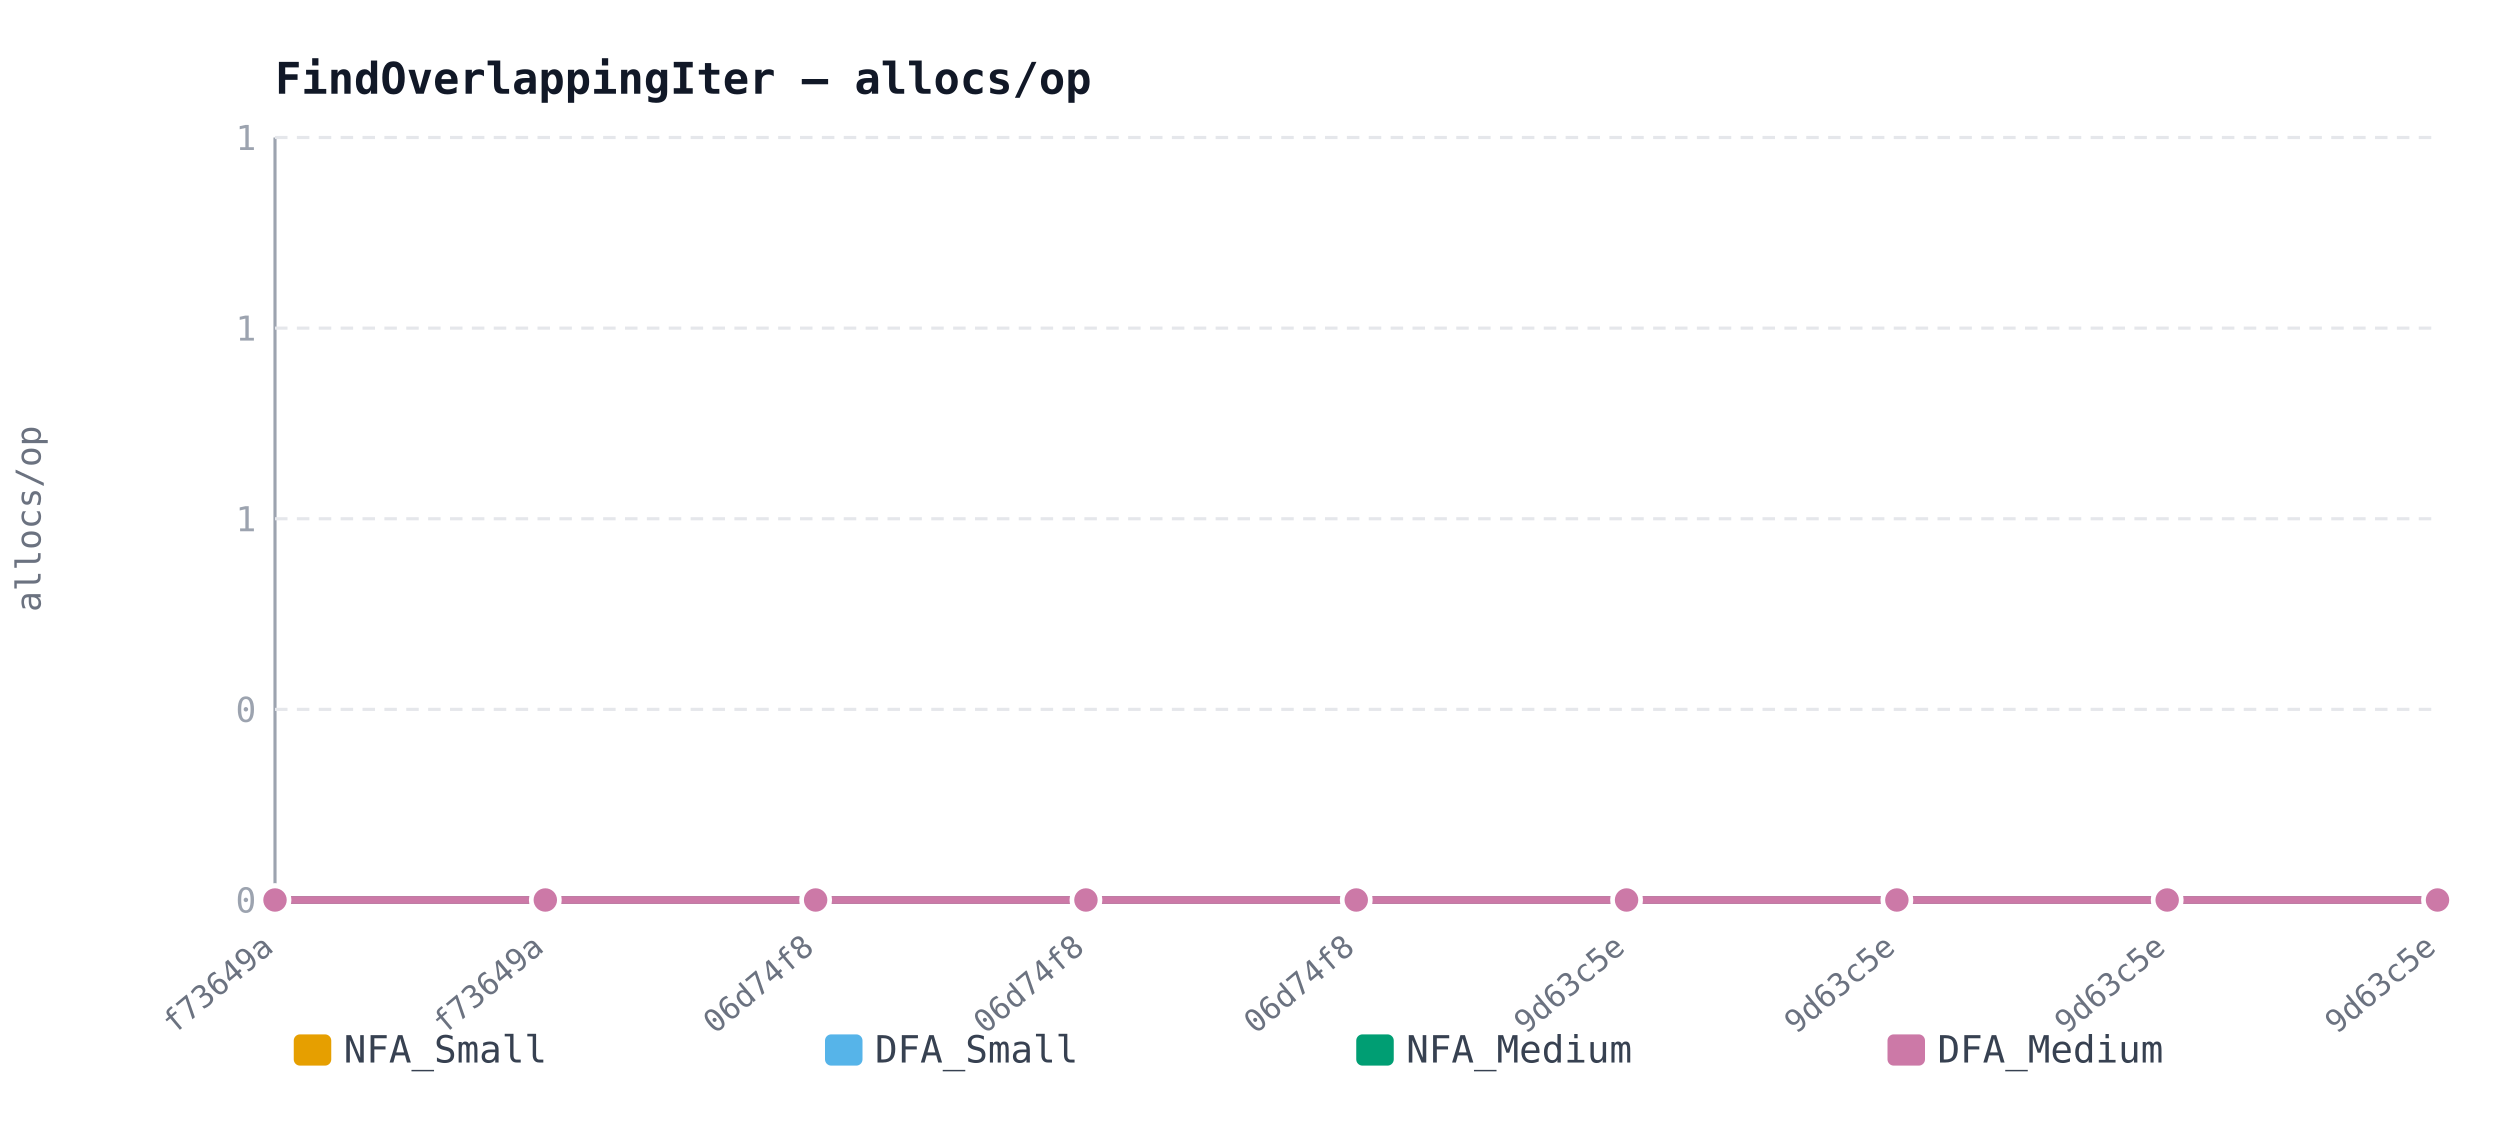
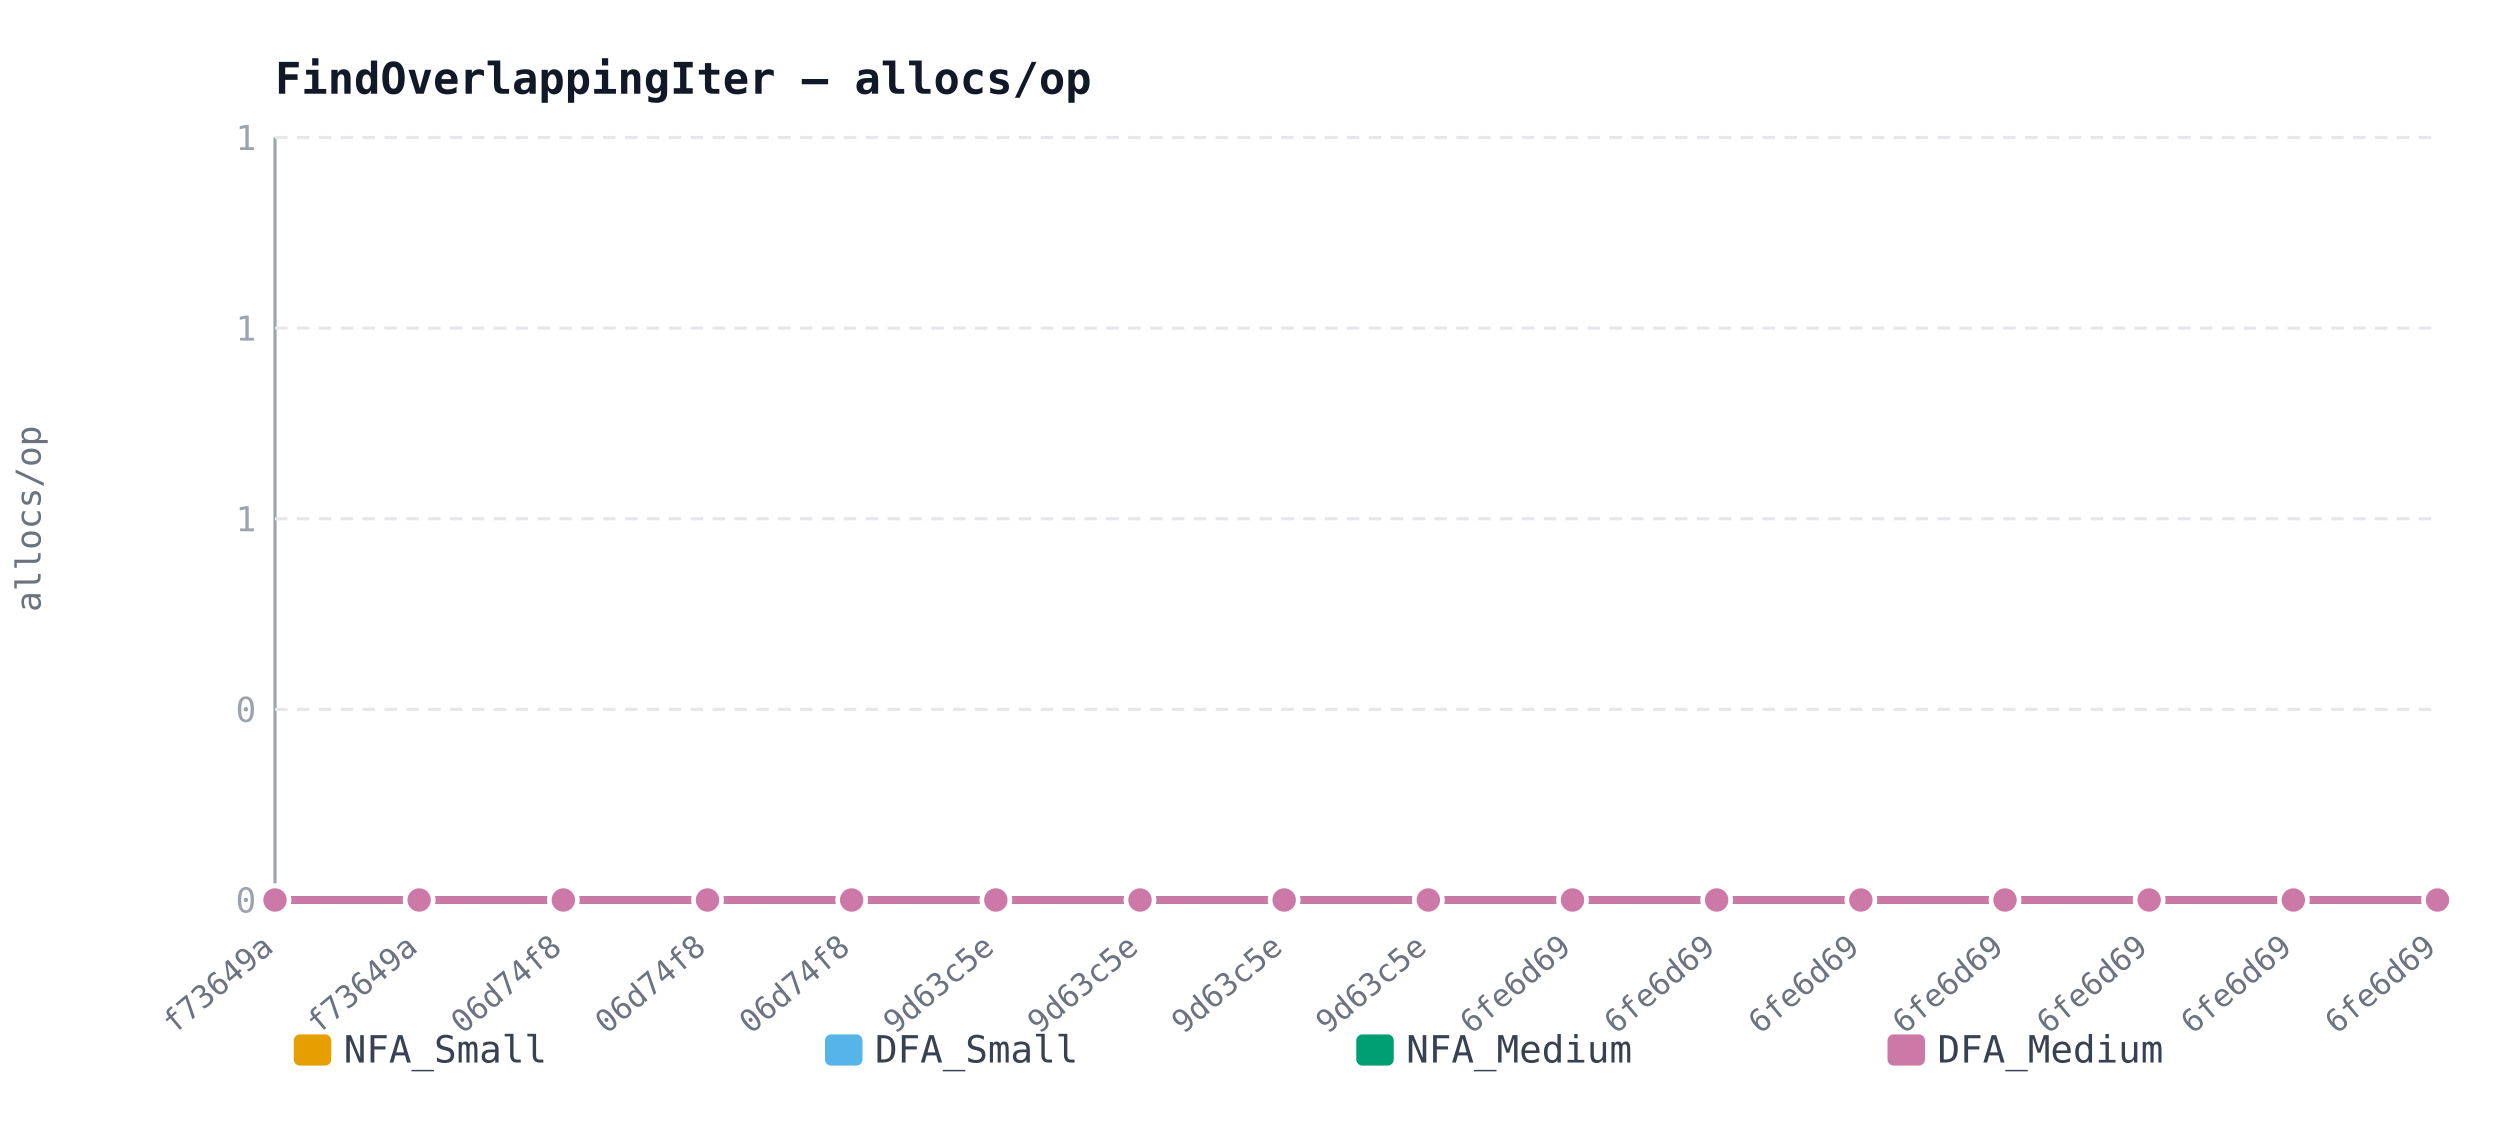
<svg xmlns="http://www.w3.org/2000/svg" viewBox="0 0 800 360" width="800" height="360">
  <style>
    text { font-family: ui-monospace, 'SFMono-Regular', Menlo, monospace; }
  </style>
  <rect width="800" height="360" fill="#ffffff" />
  <text x="88" y="30" font-size="14" font-weight="600" fill="#111827">FindOverlappingIter  —  allocs/op</text>
  <line x1="88" y1="44" x2="88" y2="289" stroke="#9ca3af" stroke-width="1" />
  <line x1="87" y1="288" x2="780" y2="288" stroke="#9ca3af" stroke-width="1" />
  <line x1="88" y1="288.00" x2="780" y2="288.00" stroke="#e5e7eb" stroke-dasharray="4 3" stroke-width="1" />
  <text x="82" y="292.00" text-anchor="end" font-size="11" fill="#9ca3af">0</text>
  <line x1="88" y1="227.00" x2="780" y2="227.00" stroke="#e5e7eb" stroke-dasharray="4 3" stroke-width="1" />
  <text x="82" y="231.00" text-anchor="end" font-size="11" fill="#9ca3af">0</text>
  <line x1="88" y1="166.00" x2="780" y2="166.00" stroke="#e5e7eb" stroke-dasharray="4 3" stroke-width="1" />
  <text x="82" y="170.00" text-anchor="end" font-size="11" fill="#9ca3af">1</text>
  <line x1="88" y1="105.00" x2="780" y2="105.00" stroke="#e5e7eb" stroke-dasharray="4 3" stroke-width="1" />
  <text x="82" y="109.00" text-anchor="end" font-size="11" fill="#9ca3af">1</text>
  <line x1="88" y1="44.00" x2="780" y2="44.00" stroke="#e5e7eb" stroke-dasharray="4 3" stroke-width="1" />
  <text x="82" y="48.00" text-anchor="end" font-size="11" fill="#9ca3af">1</text>
  <text x="13" y="166.00" text-anchor="middle" font-size="11" fill="#6b7280" transform="rotate(-90 13 166.00)">allocs/op</text>
  <text x="88.00" y="304" text-anchor="end" font-size="10" fill="#6b7280" transform="rotate(-40 88.00 304)">f73649a</text>
-   <text x="174.50" y="304" text-anchor="end" font-size="10" fill="#6b7280" transform="rotate(-40 174.50 304)">f73649a</text>
-   <text x="261.00" y="304" text-anchor="end" font-size="10" fill="#6b7280" transform="rotate(-40 261.00 304)">06d74f8</text>
-   <text x="347.50" y="304" text-anchor="end" font-size="10" fill="#6b7280" transform="rotate(-40 347.50 304)">06d74f8</text>
-   <text x="434.00" y="304" text-anchor="end" font-size="10" fill="#6b7280" transform="rotate(-40 434.00 304)">06d74f8</text>
-   <text x="520.50" y="304" text-anchor="end" font-size="10" fill="#6b7280" transform="rotate(-40 520.50 304)">9d63c5e</text>
-   <text x="607.00" y="304" text-anchor="end" font-size="10" fill="#6b7280" transform="rotate(-40 607.00 304)">9d63c5e</text>
-   <text x="693.50" y="304" text-anchor="end" font-size="10" fill="#6b7280" transform="rotate(-40 693.50 304)">9d63c5e</text>
-   <text x="780.00" y="304" text-anchor="end" font-size="10" fill="#6b7280" transform="rotate(-40 780.00 304)">9d63c5e</text>
-   <path d="M 88.00 288.00 L 174.50 288.00 L 261.00 288.00 L 347.50 288.00 L 434.00 288.00 L 520.50 288.00 L 607.00 288.00 L 693.50 288.00 L 780.00 288.00" fill="none" stroke="#e69f00" stroke-width="2.5" stroke-linejoin="round" stroke-linecap="round" />
+   <text x="134.13" y="304" text-anchor="end" font-size="10" fill="#6b7280" transform="rotate(-40 134.13 304)">f73649a</text>
+   <text x="180.27" y="304" text-anchor="end" font-size="10" fill="#6b7280" transform="rotate(-40 180.27 304)">06d74f8</text>
+   <text x="226.40" y="304" text-anchor="end" font-size="10" fill="#6b7280" transform="rotate(-40 226.40 304)">06d74f8</text>
+   <text x="272.53" y="304" text-anchor="end" font-size="10" fill="#6b7280" transform="rotate(-40 272.53 304)">06d74f8</text>
+   <text x="318.67" y="304" text-anchor="end" font-size="10" fill="#6b7280" transform="rotate(-40 318.67 304)">9d63c5e</text>
+   <text x="364.80" y="304" text-anchor="end" font-size="10" fill="#6b7280" transform="rotate(-40 364.80 304)">9d63c5e</text>
+   <text x="410.93" y="304" text-anchor="end" font-size="10" fill="#6b7280" transform="rotate(-40 410.93 304)">9d63c5e</text>
+   <text x="457.07" y="304" text-anchor="end" font-size="10" fill="#6b7280" transform="rotate(-40 457.07 304)">9d63c5e</text>
+   <text x="503.20" y="304" text-anchor="end" font-size="10" fill="#6b7280" transform="rotate(-40 503.20 304)">6fe6d69</text>
+   <text x="549.33" y="304" text-anchor="end" font-size="10" fill="#6b7280" transform="rotate(-40 549.33 304)">6fe6d69</text>
+   <text x="595.47" y="304" text-anchor="end" font-size="10" fill="#6b7280" transform="rotate(-40 595.47 304)">6fe6d69</text>
+   <text x="641.60" y="304" text-anchor="end" font-size="10" fill="#6b7280" transform="rotate(-40 641.60 304)">6fe6d69</text>
+   <text x="687.73" y="304" text-anchor="end" font-size="10" fill="#6b7280" transform="rotate(-40 687.73 304)">6fe6d69</text>
+   <text x="733.87" y="304" text-anchor="end" font-size="10" fill="#6b7280" transform="rotate(-40 733.87 304)">6fe6d69</text>
+   <text x="780.00" y="304" text-anchor="end" font-size="10" fill="#6b7280" transform="rotate(-40 780.00 304)">6fe6d69</text>
+   <path d="M 88.00 288.00 L 134.13 288.00 L 180.27 288.00 L 226.40 288.00 L 272.53 288.00 L 318.67 288.00 L 364.80 288.00 L 410.93 288.00 L 457.07 288.00 L 503.20 288.00 L 549.33 288.00 L 595.47 288.00 L 641.60 288.00 L 687.73 288.00 L 733.87 288.00 L 780.00 288.00" fill="none" stroke="#e69f00" stroke-width="2.5" stroke-linejoin="round" stroke-linecap="round" />
  <circle cx="88.00" cy="288.00" r="4.5" fill="#e69f00" stroke="white" stroke-width="1.5">
        </circle>
-   <circle cx="174.50" cy="288.00" r="4.5" fill="#e69f00" stroke="white" stroke-width="1.5">
+   <circle cx="134.13" cy="288.00" r="4.5" fill="#e69f00" stroke="white" stroke-width="1.5">
        </circle>
-   <circle cx="261.00" cy="288.00" r="4.5" fill="#e69f00" stroke="white" stroke-width="1.5">
+   <circle cx="180.27" cy="288.00" r="4.5" fill="#e69f00" stroke="white" stroke-width="1.5">
        </circle>
-   <circle cx="347.50" cy="288.00" r="4.5" fill="#e69f00" stroke="white" stroke-width="1.5">
+   <circle cx="226.40" cy="288.00" r="4.5" fill="#e69f00" stroke="white" stroke-width="1.5">
        </circle>
-   <circle cx="434.00" cy="288.00" r="4.5" fill="#e69f00" stroke="white" stroke-width="1.5">
+   <circle cx="272.53" cy="288.00" r="4.5" fill="#e69f00" stroke="white" stroke-width="1.5">
        </circle>
-   <circle cx="520.50" cy="288.00" r="4.5" fill="#e69f00" stroke="white" stroke-width="1.5">
+   <circle cx="318.67" cy="288.00" r="4.5" fill="#e69f00" stroke="white" stroke-width="1.5">
        </circle>
-   <circle cx="607.00" cy="288.00" r="4.5" fill="#e69f00" stroke="white" stroke-width="1.5">
+   <circle cx="364.80" cy="288.00" r="4.5" fill="#e69f00" stroke="white" stroke-width="1.5">
        </circle>
-   <circle cx="693.50" cy="288.00" r="4.5" fill="#e69f00" stroke="white" stroke-width="1.5">
+   <circle cx="410.93" cy="288.00" r="4.5" fill="#e69f00" stroke="white" stroke-width="1.5">
+         </circle>
+   <circle cx="457.07" cy="288.00" r="4.5" fill="#e69f00" stroke="white" stroke-width="1.5">
+         </circle>
+   <circle cx="503.20" cy="288.00" r="4.5" fill="#e69f00" stroke="white" stroke-width="1.5">
+         </circle>
+   <circle cx="549.33" cy="288.00" r="4.5" fill="#e69f00" stroke="white" stroke-width="1.5">
+         </circle>
+   <circle cx="595.47" cy="288.00" r="4.5" fill="#e69f00" stroke="white" stroke-width="1.5">
+         </circle>
+   <circle cx="641.60" cy="288.00" r="4.5" fill="#e69f00" stroke="white" stroke-width="1.5">
+         </circle>
+   <circle cx="687.73" cy="288.00" r="4.5" fill="#e69f00" stroke="white" stroke-width="1.5">
+         </circle>
+   <circle cx="733.87" cy="288.00" r="4.5" fill="#e69f00" stroke="white" stroke-width="1.5">
        </circle>
  <circle cx="780.00" cy="288.00" r="4.5" fill="#e69f00" stroke="white" stroke-width="1.5">
        </circle>
-   <path d="M 88.00 288.00 L 174.50 288.00 L 261.00 288.00 L 347.50 288.00 L 434.00 288.00 L 520.50 288.00 L 607.00 288.00 L 693.50 288.00 L 780.00 288.00" fill="none" stroke="#56b4e9" stroke-width="2.5" stroke-linejoin="round" stroke-linecap="round" />
+   <path d="M 88.00 288.00 L 134.13 288.00 L 180.27 288.00 L 226.40 288.00 L 272.53 288.00 L 318.67 288.00 L 364.80 288.00 L 410.93 288.00 L 457.07 288.00 L 503.20 288.00 L 549.33 288.00 L 595.47 288.00 L 641.60 288.00 L 687.73 288.00 L 733.87 288.00 L 780.00 288.00" fill="none" stroke="#56b4e9" stroke-width="2.5" stroke-linejoin="round" stroke-linecap="round" />
  <circle cx="88.00" cy="288.00" r="4.5" fill="#56b4e9" stroke="white" stroke-width="1.5">
        </circle>
-   <circle cx="174.50" cy="288.00" r="4.5" fill="#56b4e9" stroke="white" stroke-width="1.5">
+   <circle cx="134.13" cy="288.00" r="4.5" fill="#56b4e9" stroke="white" stroke-width="1.5">
        </circle>
-   <circle cx="261.00" cy="288.00" r="4.5" fill="#56b4e9" stroke="white" stroke-width="1.5">
+   <circle cx="180.27" cy="288.00" r="4.5" fill="#56b4e9" stroke="white" stroke-width="1.5">
        </circle>
-   <circle cx="347.50" cy="288.00" r="4.5" fill="#56b4e9" stroke="white" stroke-width="1.5">
+   <circle cx="226.40" cy="288.00" r="4.5" fill="#56b4e9" stroke="white" stroke-width="1.5">
        </circle>
-   <circle cx="434.00" cy="288.00" r="4.5" fill="#56b4e9" stroke="white" stroke-width="1.5">
+   <circle cx="272.53" cy="288.00" r="4.5" fill="#56b4e9" stroke="white" stroke-width="1.5">
        </circle>
-   <circle cx="520.50" cy="288.00" r="4.5" fill="#56b4e9" stroke="white" stroke-width="1.5">
+   <circle cx="318.67" cy="288.00" r="4.5" fill="#56b4e9" stroke="white" stroke-width="1.5">
        </circle>
-   <circle cx="607.00" cy="288.00" r="4.5" fill="#56b4e9" stroke="white" stroke-width="1.5">
+   <circle cx="364.80" cy="288.00" r="4.5" fill="#56b4e9" stroke="white" stroke-width="1.5">
        </circle>
-   <circle cx="693.50" cy="288.00" r="4.5" fill="#56b4e9" stroke="white" stroke-width="1.5">
+   <circle cx="410.93" cy="288.00" r="4.5" fill="#56b4e9" stroke="white" stroke-width="1.5">
+         </circle>
+   <circle cx="457.07" cy="288.00" r="4.5" fill="#56b4e9" stroke="white" stroke-width="1.5">
+         </circle>
+   <circle cx="503.20" cy="288.00" r="4.5" fill="#56b4e9" stroke="white" stroke-width="1.5">
+         </circle>
+   <circle cx="549.33" cy="288.00" r="4.5" fill="#56b4e9" stroke="white" stroke-width="1.5">
+         </circle>
+   <circle cx="595.47" cy="288.00" r="4.5" fill="#56b4e9" stroke="white" stroke-width="1.5">
+         </circle>
+   <circle cx="641.60" cy="288.00" r="4.5" fill="#56b4e9" stroke="white" stroke-width="1.5">
+         </circle>
+   <circle cx="687.73" cy="288.00" r="4.5" fill="#56b4e9" stroke="white" stroke-width="1.5">
+         </circle>
+   <circle cx="733.87" cy="288.00" r="4.5" fill="#56b4e9" stroke="white" stroke-width="1.5">
        </circle>
  <circle cx="780.00" cy="288.00" r="4.5" fill="#56b4e9" stroke="white" stroke-width="1.5">
        </circle>
-   <path d="M 88.00 288.00 L 174.50 288.00 L 261.00 288.00 L 347.50 288.00 L 434.00 288.00 L 520.50 288.00 L 607.00 288.00 L 693.50 288.00 L 780.00 288.00" fill="none" stroke="#009e73" stroke-width="2.5" stroke-linejoin="round" stroke-linecap="round" />
+   <path d="M 88.00 288.00 L 134.13 288.00 L 180.27 288.00 L 226.40 288.00 L 272.53 288.00 L 318.67 288.00 L 364.80 288.00 L 410.93 288.00 L 457.07 288.00 L 503.20 288.00 L 549.33 288.00 L 595.47 288.00 L 641.60 288.00 L 687.73 288.00 L 733.87 288.00 L 780.00 288.00" fill="none" stroke="#009e73" stroke-width="2.5" stroke-linejoin="round" stroke-linecap="round" />
  <circle cx="88.00" cy="288.00" r="4.5" fill="#009e73" stroke="white" stroke-width="1.5">
        </circle>
-   <circle cx="174.50" cy="288.00" r="4.5" fill="#009e73" stroke="white" stroke-width="1.5">
+   <circle cx="134.13" cy="288.00" r="4.5" fill="#009e73" stroke="white" stroke-width="1.5">
        </circle>
-   <circle cx="261.00" cy="288.00" r="4.5" fill="#009e73" stroke="white" stroke-width="1.5">
+   <circle cx="180.27" cy="288.00" r="4.5" fill="#009e73" stroke="white" stroke-width="1.5">
        </circle>
-   <circle cx="347.50" cy="288.00" r="4.5" fill="#009e73" stroke="white" stroke-width="1.5">
+   <circle cx="226.40" cy="288.00" r="4.5" fill="#009e73" stroke="white" stroke-width="1.5">
        </circle>
-   <circle cx="434.00" cy="288.00" r="4.5" fill="#009e73" stroke="white" stroke-width="1.5">
+   <circle cx="272.53" cy="288.00" r="4.5" fill="#009e73" stroke="white" stroke-width="1.5">
        </circle>
-   <circle cx="520.50" cy="288.00" r="4.5" fill="#009e73" stroke="white" stroke-width="1.5">
+   <circle cx="318.67" cy="288.00" r="4.5" fill="#009e73" stroke="white" stroke-width="1.5">
        </circle>
-   <circle cx="607.00" cy="288.00" r="4.5" fill="#009e73" stroke="white" stroke-width="1.5">
+   <circle cx="364.80" cy="288.00" r="4.5" fill="#009e73" stroke="white" stroke-width="1.5">
        </circle>
-   <circle cx="693.50" cy="288.00" r="4.5" fill="#009e73" stroke="white" stroke-width="1.5">
+   <circle cx="410.93" cy="288.00" r="4.5" fill="#009e73" stroke="white" stroke-width="1.5">
+         </circle>
+   <circle cx="457.07" cy="288.00" r="4.5" fill="#009e73" stroke="white" stroke-width="1.5">
+         </circle>
+   <circle cx="503.20" cy="288.00" r="4.5" fill="#009e73" stroke="white" stroke-width="1.5">
+         </circle>
+   <circle cx="549.33" cy="288.00" r="4.5" fill="#009e73" stroke="white" stroke-width="1.5">
+         </circle>
+   <circle cx="595.47" cy="288.00" r="4.5" fill="#009e73" stroke="white" stroke-width="1.5">
+         </circle>
+   <circle cx="641.60" cy="288.00" r="4.5" fill="#009e73" stroke="white" stroke-width="1.5">
+         </circle>
+   <circle cx="687.73" cy="288.00" r="4.5" fill="#009e73" stroke="white" stroke-width="1.5">
+         </circle>
+   <circle cx="733.87" cy="288.00" r="4.5" fill="#009e73" stroke="white" stroke-width="1.5">
        </circle>
  <circle cx="780.00" cy="288.00" r="4.5" fill="#009e73" stroke="white" stroke-width="1.5">
        </circle>
-   <path d="M 88.00 288.00 L 174.50 288.00 L 261.00 288.00 L 347.50 288.00 L 434.00 288.00 L 520.50 288.00 L 607.00 288.00 L 693.50 288.00 L 780.00 288.00" fill="none" stroke="#cc79a7" stroke-width="2.5" stroke-linejoin="round" stroke-linecap="round" />
+   <path d="M 88.00 288.00 L 134.13 288.00 L 180.27 288.00 L 226.40 288.00 L 272.53 288.00 L 318.67 288.00 L 364.80 288.00 L 410.93 288.00 L 457.07 288.00 L 503.20 288.00 L 549.33 288.00 L 595.47 288.00 L 641.60 288.00 L 687.73 288.00 L 733.87 288.00 L 780.00 288.00" fill="none" stroke="#cc79a7" stroke-width="2.5" stroke-linejoin="round" stroke-linecap="round" />
  <circle cx="88.00" cy="288.00" r="4.5" fill="#cc79a7" stroke="white" stroke-width="1.5">
        </circle>
-   <circle cx="174.50" cy="288.00" r="4.5" fill="#cc79a7" stroke="white" stroke-width="1.5">
+   <circle cx="134.13" cy="288.00" r="4.5" fill="#cc79a7" stroke="white" stroke-width="1.5">
        </circle>
-   <circle cx="261.00" cy="288.00" r="4.5" fill="#cc79a7" stroke="white" stroke-width="1.5">
+   <circle cx="180.27" cy="288.00" r="4.5" fill="#cc79a7" stroke="white" stroke-width="1.5">
        </circle>
-   <circle cx="347.50" cy="288.00" r="4.5" fill="#cc79a7" stroke="white" stroke-width="1.5">
+   <circle cx="226.40" cy="288.00" r="4.5" fill="#cc79a7" stroke="white" stroke-width="1.5">
        </circle>
-   <circle cx="434.00" cy="288.00" r="4.5" fill="#cc79a7" stroke="white" stroke-width="1.5">
+   <circle cx="272.53" cy="288.00" r="4.5" fill="#cc79a7" stroke="white" stroke-width="1.5">
        </circle>
-   <circle cx="520.50" cy="288.00" r="4.5" fill="#cc79a7" stroke="white" stroke-width="1.5">
+   <circle cx="318.67" cy="288.00" r="4.5" fill="#cc79a7" stroke="white" stroke-width="1.5">
        </circle>
-   <circle cx="607.00" cy="288.00" r="4.5" fill="#cc79a7" stroke="white" stroke-width="1.5">
+   <circle cx="364.80" cy="288.00" r="4.5" fill="#cc79a7" stroke="white" stroke-width="1.5">
        </circle>
-   <circle cx="693.50" cy="288.00" r="4.5" fill="#cc79a7" stroke="white" stroke-width="1.5">
+   <circle cx="410.93" cy="288.00" r="4.5" fill="#cc79a7" stroke="white" stroke-width="1.5">
+         </circle>
+   <circle cx="457.07" cy="288.00" r="4.5" fill="#cc79a7" stroke="white" stroke-width="1.5">
+         </circle>
+   <circle cx="503.20" cy="288.00" r="4.5" fill="#cc79a7" stroke="white" stroke-width="1.5">
+         </circle>
+   <circle cx="549.33" cy="288.00" r="4.5" fill="#cc79a7" stroke="white" stroke-width="1.5">
+         </circle>
+   <circle cx="595.47" cy="288.00" r="4.5" fill="#cc79a7" stroke="white" stroke-width="1.5">
+         </circle>
+   <circle cx="641.60" cy="288.00" r="4.5" fill="#cc79a7" stroke="white" stroke-width="1.5">
+         </circle>
+   <circle cx="687.73" cy="288.00" r="4.5" fill="#cc79a7" stroke="white" stroke-width="1.5">
+         </circle>
+   <circle cx="733.87" cy="288.00" r="4.5" fill="#cc79a7" stroke="white" stroke-width="1.5">
        </circle>
  <circle cx="780.00" cy="288.00" r="4.5" fill="#cc79a7" stroke="white" stroke-width="1.5">
        </circle>
  <rect x="94" y="331" width="12" height="10" rx="2" fill="#e69f00" />
  <text x="110" y="340" font-size="12" fill="#374151">NFA_Small</text>
  <rect x="264" y="331" width="12" height="10" rx="2" fill="#56b4e9" />
  <text x="280" y="340" font-size="12" fill="#374151">DFA_Small</text>
  <rect x="434" y="331" width="12" height="10" rx="2" fill="#009e73" />
  <text x="450" y="340" font-size="12" fill="#374151">NFA_Medium</text>
  <rect x="604" y="331" width="12" height="10" rx="2" fill="#cc79a7" />
  <text x="620" y="340" font-size="12" fill="#374151">DFA_Medium</text>
</svg>
